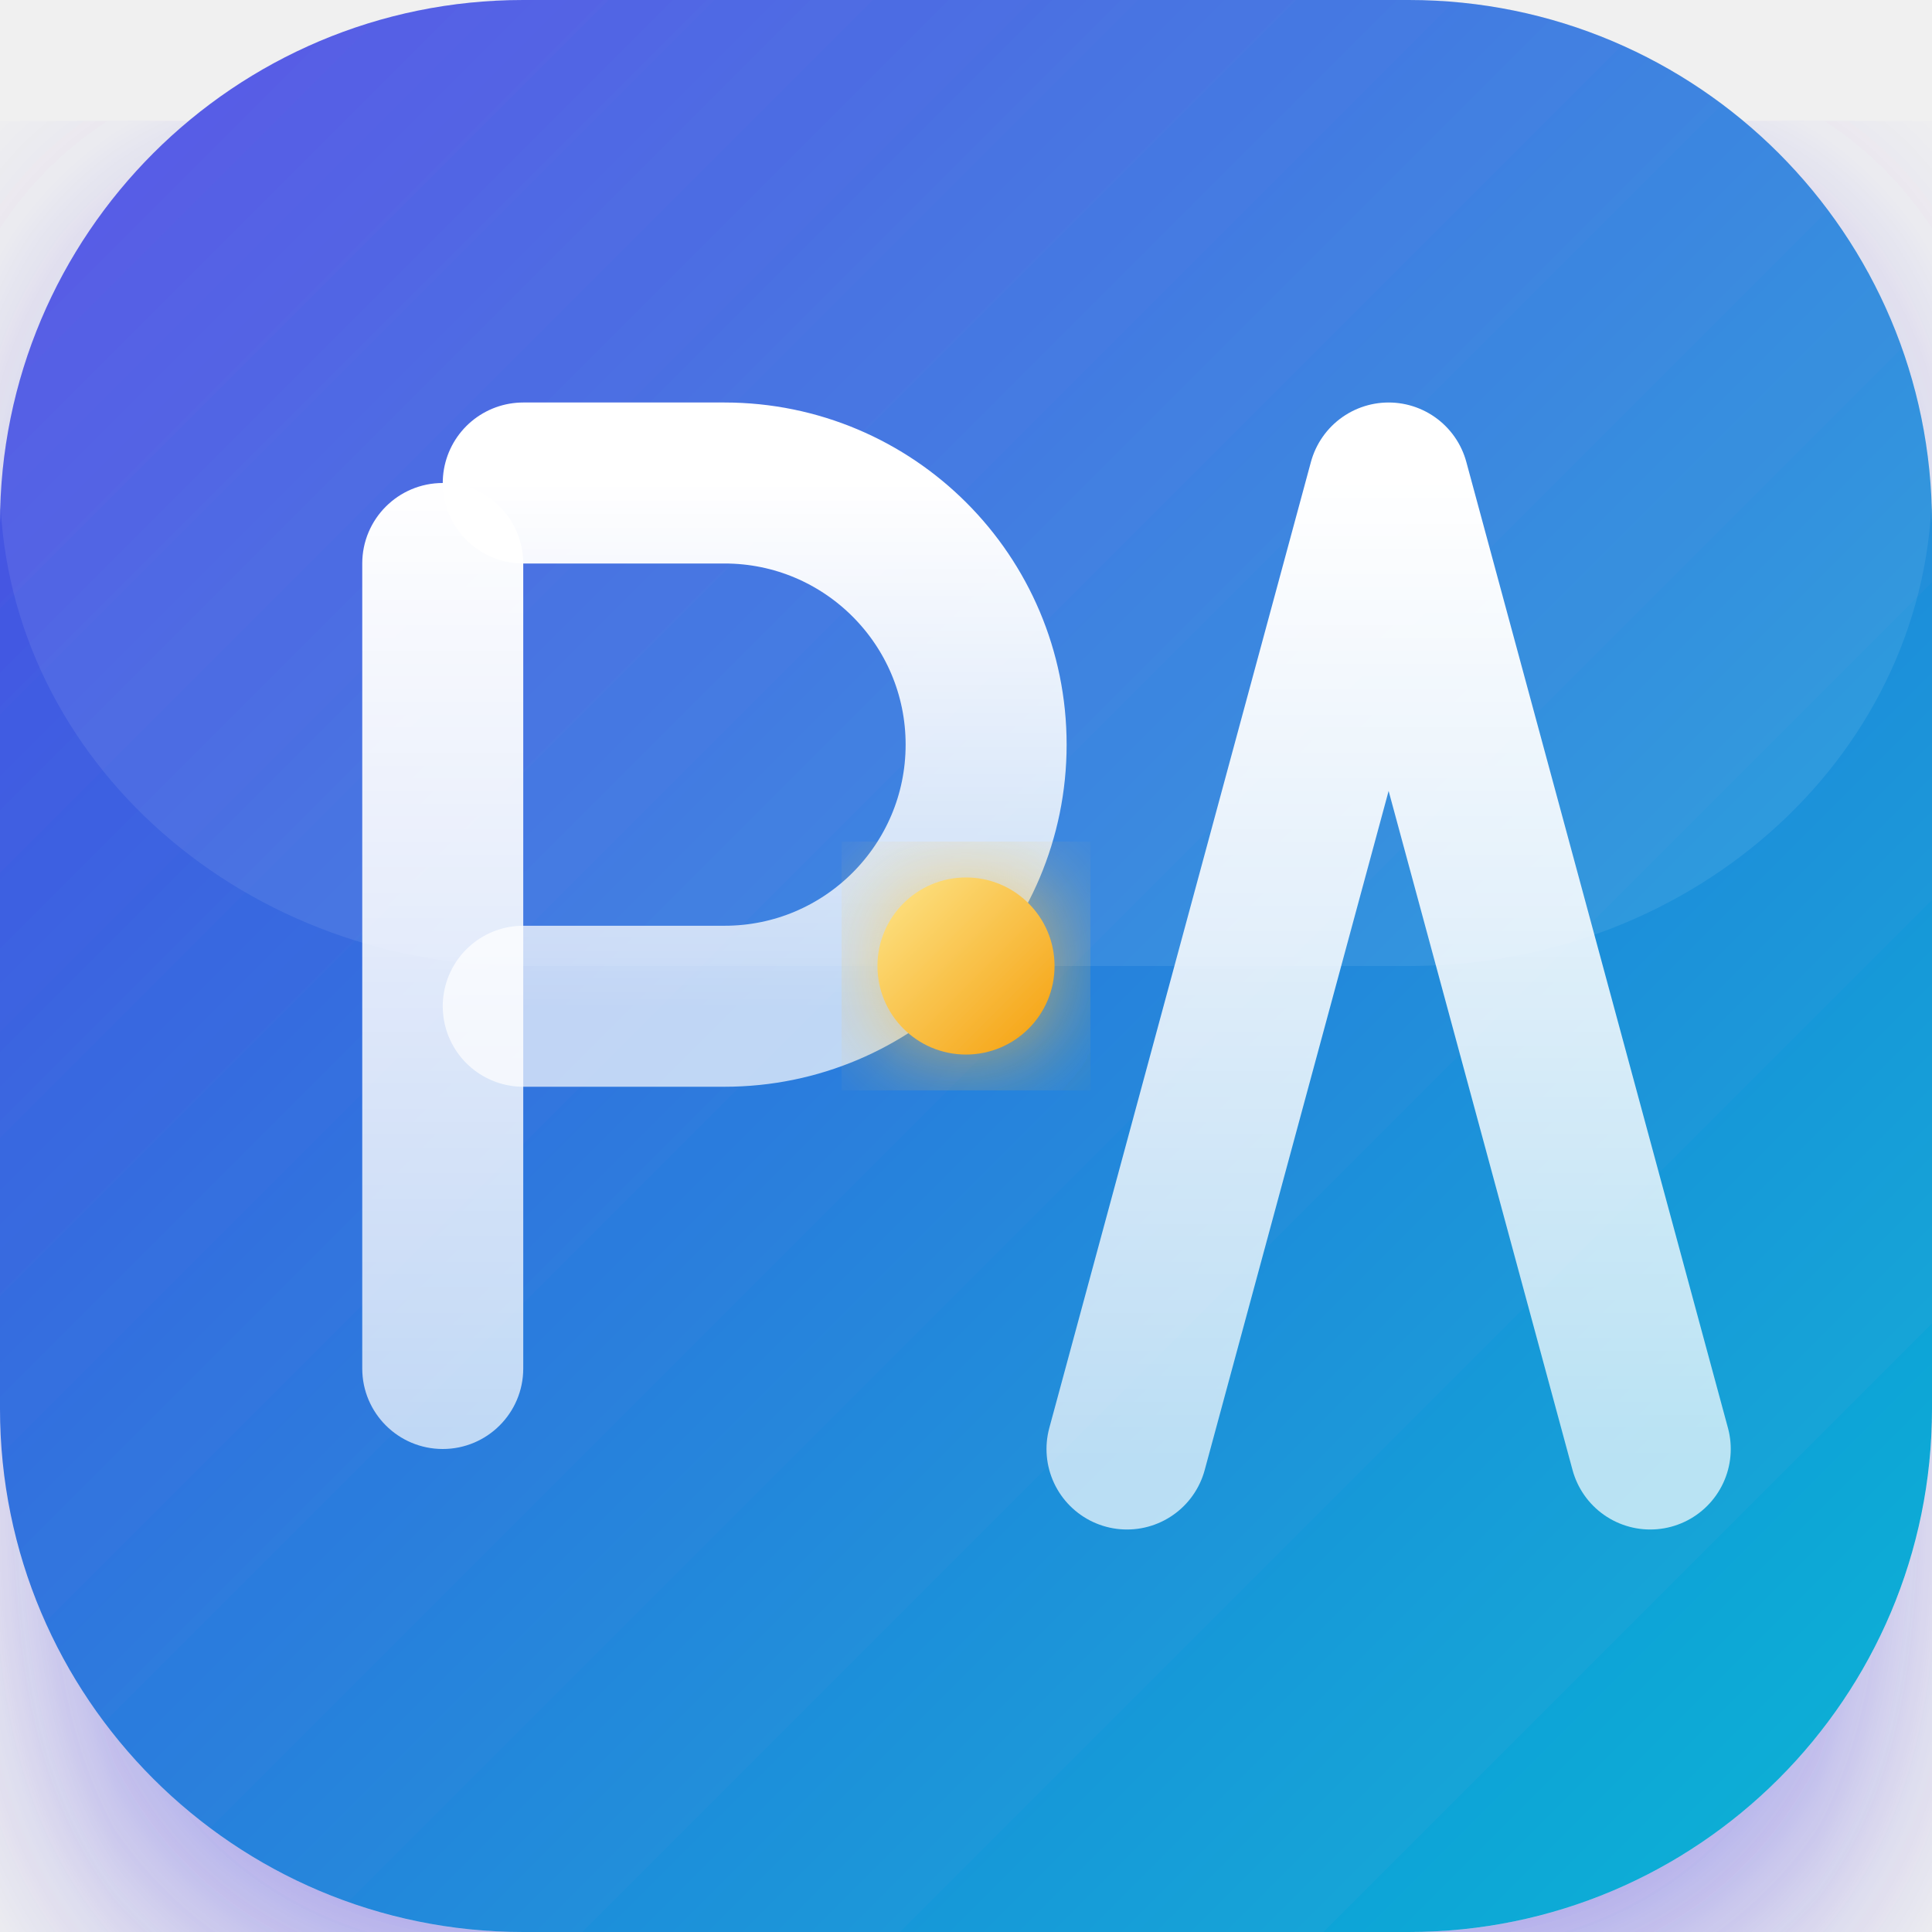
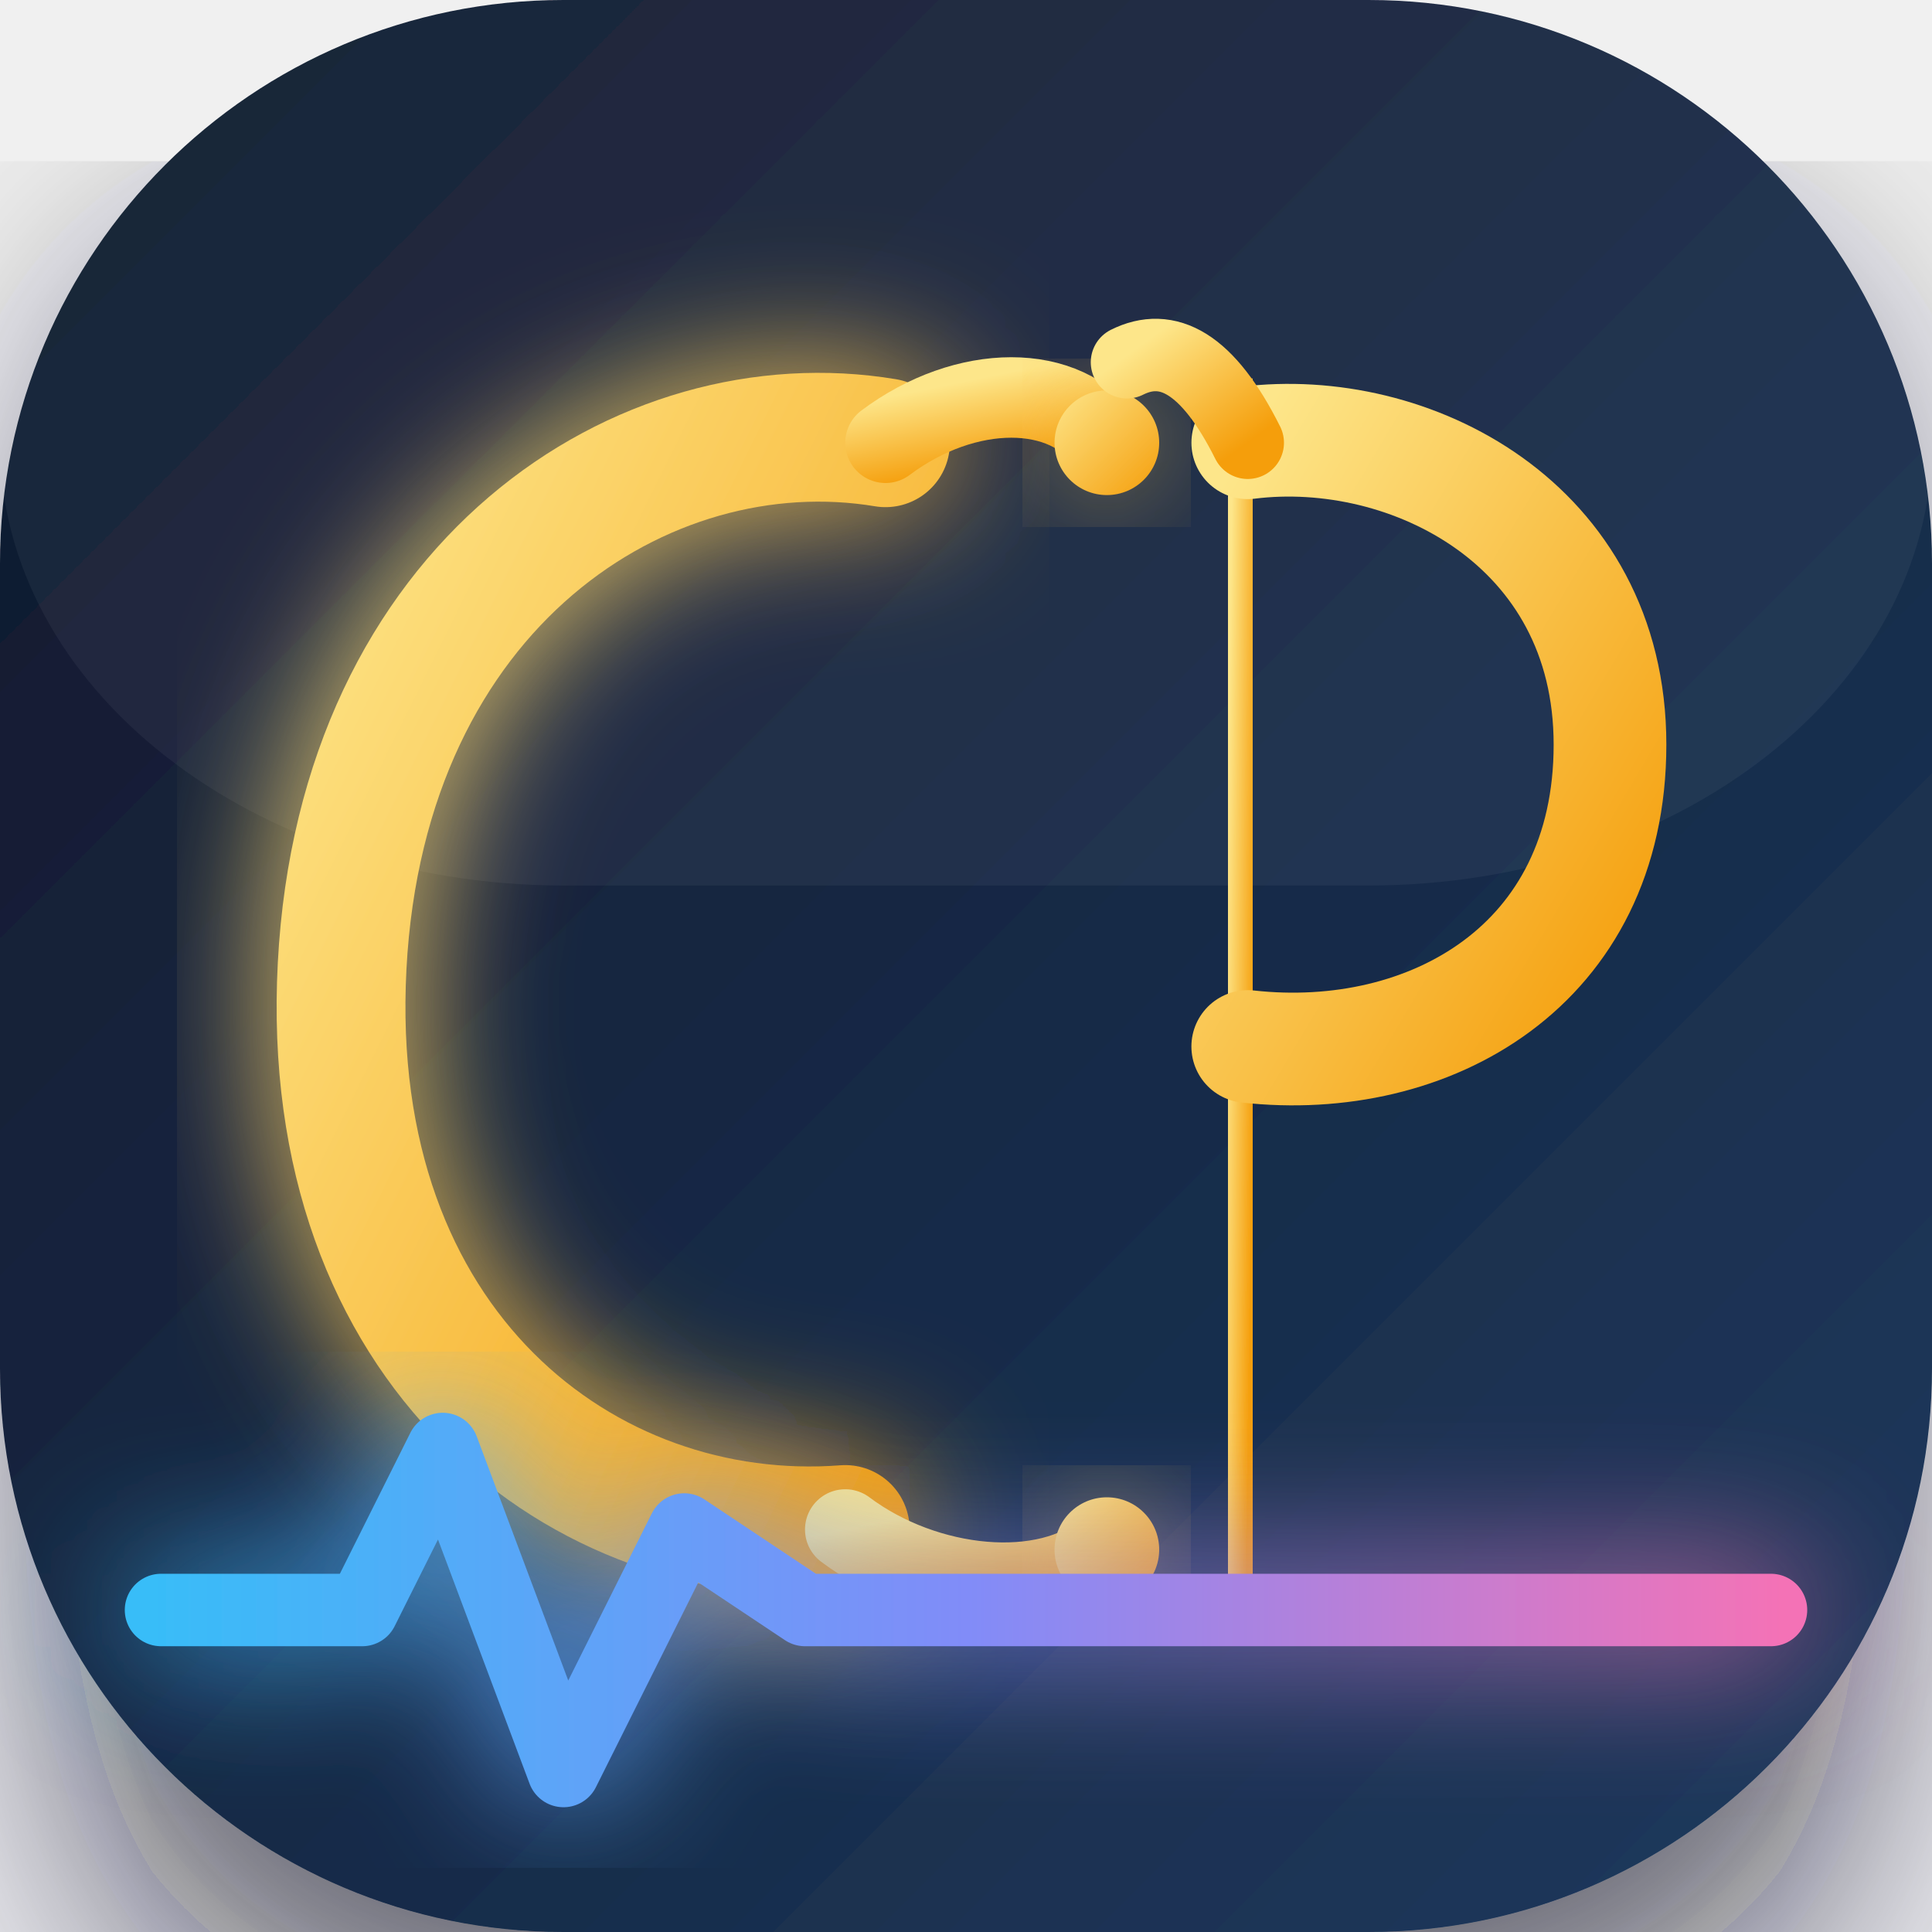
- <svg xmlns="http://www.w3.org/2000/svg" width="48" height="48" viewBox="0 0 48 48" fill="none">
+ <svg xmlns="http://www.w3.org/2000/svg" width="512" height="512" viewBox="0 0 48 48" fill="none">
  <defs>
-     <linearGradient id="pa-bg" x1="0" y1="0" x2="48" y2="48" gradientUnits="userSpaceOnUse">
-       <stop offset="0%" stop-color="#4f46e5" />
-       <stop offset="100%" stop-color="#06b6d4" />
+     <linearGradient id="cp-bg" x1="0" y1="0" x2="48" y2="48" gradientUnits="userSpaceOnUse">
+       <stop offset="0%" stop-color="#0f172a" />
+       <stop offset="100%" stop-color="#1e3a5f" />
    </linearGradient>
-     <linearGradient id="pa-gold" x1="0" y1="0" x2="1" y2="1" gradientUnits="objectBoundingBox">
+     <linearGradient id="cp-pulse" x1="0" y1="0" x2="1" y2="0" gradientUnits="objectBoundingBox">
+       <stop offset="0%" stop-color="#38bdf8" />
+       <stop offset="50%" stop-color="#818cf8" />
+       <stop offset="100%" stop-color="#f472b6" />
+     </linearGradient>
+     <linearGradient id="cp-gold" x1="0" y1="0" x2="1" y2="1" gradientUnits="objectBoundingBox">
      <stop offset="0%" stop-color="#fde68a" />
      <stop offset="100%" stop-color="#f59e0b" />
    </linearGradient>
-     <linearGradient id="pa-white-fade" x1="0" y1="0" x2="0" y2="1" gradientUnits="objectBoundingBox">
-       <stop offset="0%" stop-color="white" stop-opacity="1" />
-       <stop offset="100%" stop-color="white" stop-opacity="0.7" />
-     </linearGradient>
-     <filter id="pa-glow" x="-20%" y="-20%" width="140%" height="140%">
-       <feGaussianBlur stdDeviation="1.5" result="blur" />
+     <filter id="cp-glow" x="-30%" y="-30%" width="160%" height="160%">
+       <feGaussianBlur stdDeviation="1.8" result="blur" />
      <feMerge>
        <feMergeNode in="blur" />
        <feMergeNode in="SourceGraphic" />
      </feMerge>
    </filter>
-     <filter id="pa-outer-shadow" x="-15%" y="-15%" width="130%" height="140%">
-       <feDropShadow dx="0" dy="3" stdDeviation="3" flood-color="#4f46e5" flood-opacity="0.45" />
+     <filter id="cp-shadow" x="-20%" y="-20%" width="140%" height="150%">
+       <feDropShadow dx="0" dy="4" stdDeviation="4" flood-color="#0f172a" flood-opacity="0.7" />
    </filter>
-     <clipPath id="pa-clip">
-       <rect width="48" height="48" rx="13" />
+     <clipPath id="cp-clip">
+       <rect width="48" height="48" rx="14" />
    </clipPath>
  </defs>
-   <g filter="url(#pa-outer-shadow)">
-     <rect width="48" height="48" rx="13" fill="url(#pa-bg)" />
+   <g filter="url(#cp-shadow)">
+     <rect width="48" height="48" rx="14" fill="url(#cp-bg)" />
  </g>
-   <rect width="48" height="24" rx="13" clip-path="url(#pa-clip)" fill="white" fill-opacity="0.08" />
-   <rect x="9" y="12" width="4" height="24" rx="2" fill="url(#pa-white-fade)" />
-   <path d="M13 12 h5 a6.5 6.5 0 0 1 0 13 H13" stroke="url(#pa-white-fade)" stroke-width="4" stroke-linecap="round" stroke-linejoin="round" fill="none" />
-   <circle cx="24" cy="24" r="2.2" fill="url(#pa-gold)" filter="url(#pa-glow)" />
-   <path d="M28 36 L34.5 12 L41 36" stroke="url(#pa-white-fade)" stroke-width="4" stroke-linecap="round" stroke-linejoin="round" fill="none" />
-   <line x1="29.8" y1="27" x2="39.2" y2="27" stroke="url(#pa-white-fade)" stroke-width="3.2" stroke-linecap="round" />
+   <rect width="48" height="22" rx="14" clip-path="url(#cp-clip)" fill="white" fill-opacity="0.05" />
+   <path d="M22 11 C16 10, 9 14.5, 8.5 24 C8 33.5, 14.5 38.5, 21 38" stroke="url(#cp-gold)" stroke-width="3.2" stroke-linecap="round" fill="none" filter="url(#cp-glow)" />
+   <path d="M22 11 C24 9.5, 26.5 9.5, 27.5 11" stroke="url(#cp-gold)" stroke-width="2" stroke-linecap="round" fill="none" />
+   <path d="M21 38 C23 39.5, 26 39.8, 27.5 38.5" stroke="url(#cp-gold)" stroke-width="2" stroke-linecap="round" fill="none" />
+   <circle cx="27.5" cy="11" r="1.3" fill="url(#cp-gold)" filter="url(#cp-glow)" />
+   <circle cx="27.5" cy="38.5" r="1.3" fill="url(#cp-gold)" filter="url(#cp-glow)" />
+   <path d="M31 38 C30.5 30, 30.5 20, 31 11" stroke="url(#cp-gold)" stroke-width="3.2" stroke-linecap="round" fill="none" filter="url(#cp-glow)" />
+   <path d="M31 11 C35 10.5, 40 13, 40 18.5 C40 24, 35.5 26.5, 31 26" stroke="url(#cp-gold)" stroke-width="2.8" stroke-linecap="round" fill="none" />
+   <path d="M31 11 C30 9, 29 8.5, 28 9" stroke="url(#cp-gold)" stroke-width="1.8" stroke-linecap="round" fill="none" />
+   <path d="M4 40 L9 40 L11 36 L14 44 L17 38 L20 40 L44 40" stroke="url(#cp-pulse)" stroke-width="1.8" stroke-linecap="round" stroke-linejoin="round" fill="none" filter="url(#cp-glow)" />
</svg>
